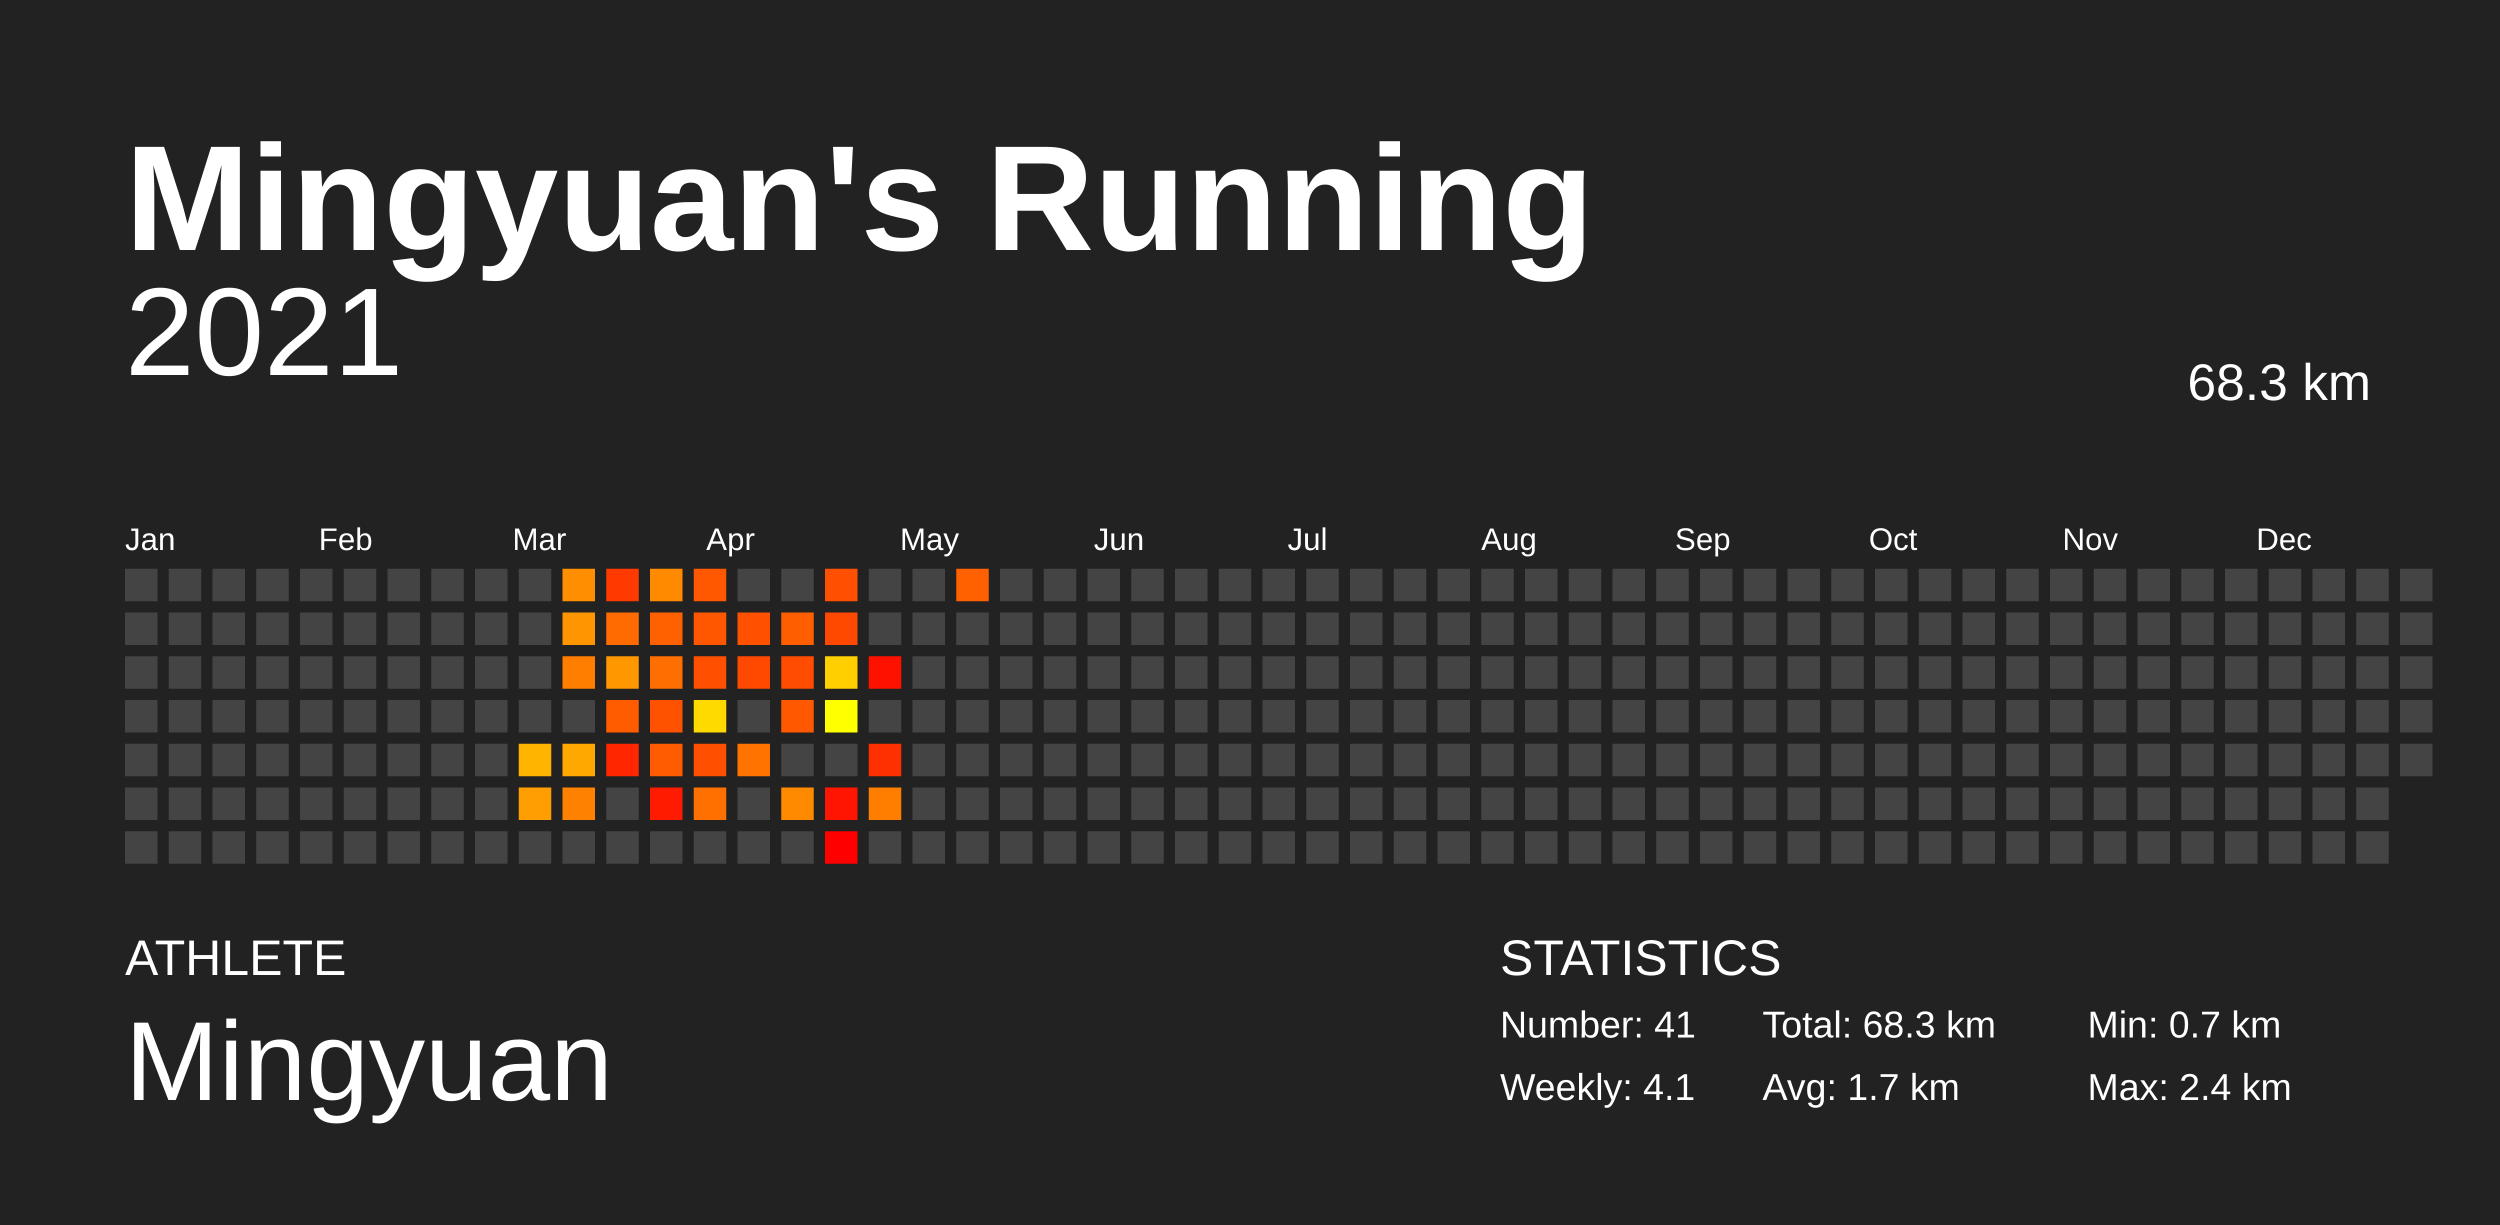
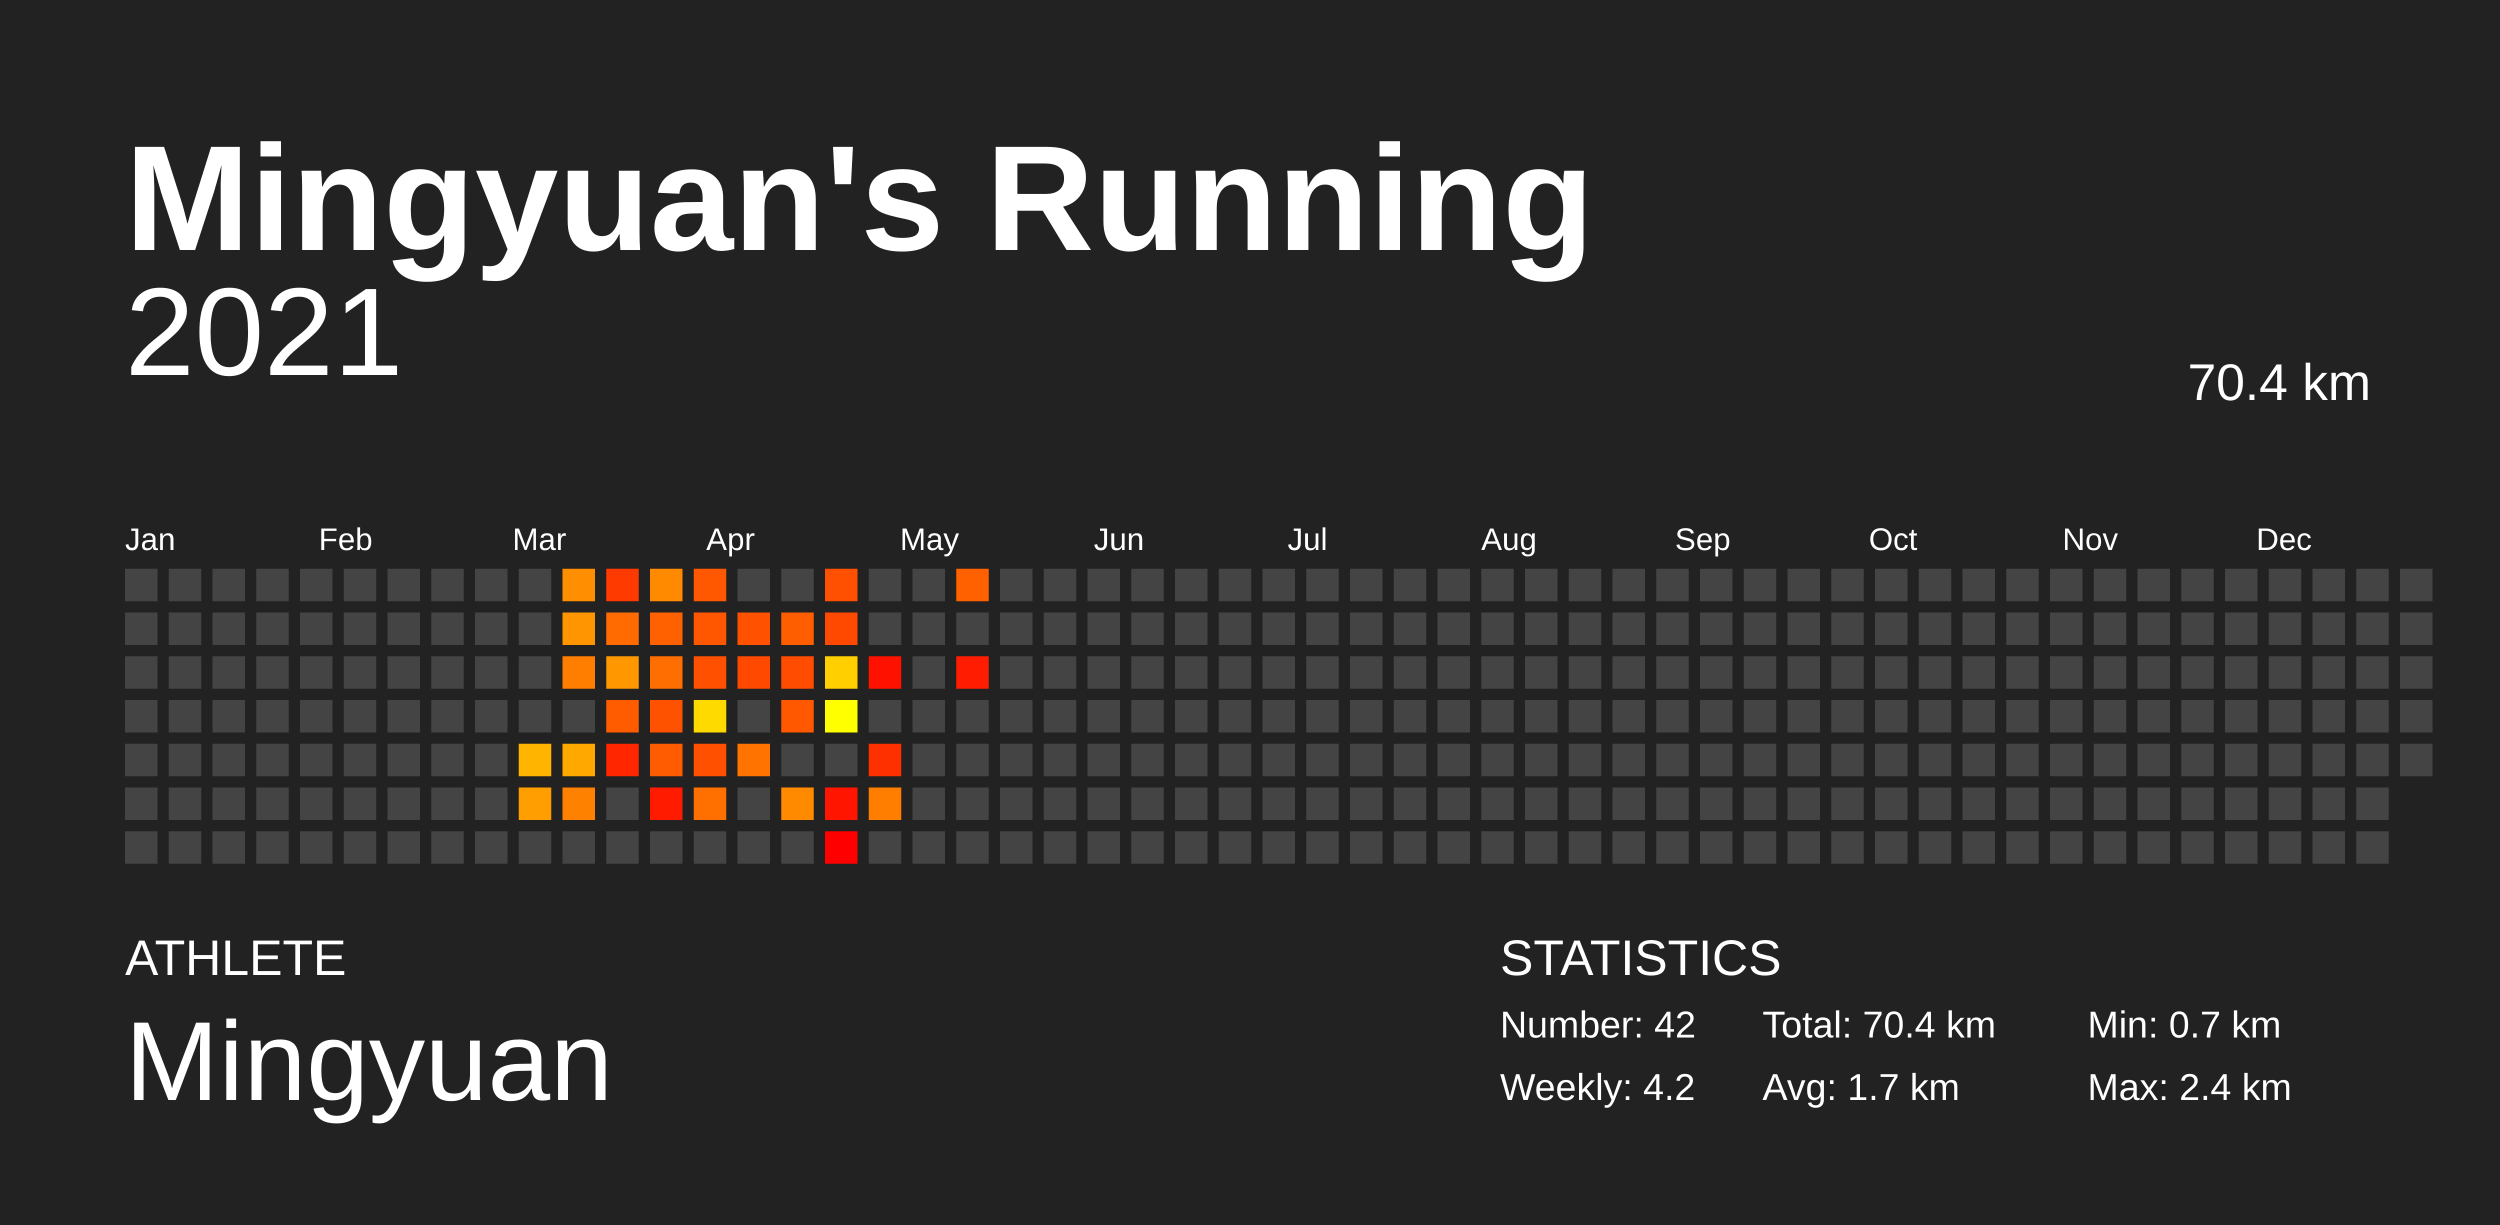
<svg xmlns="http://www.w3.org/2000/svg" baseProfile="full" height="98mm" version="1.1" viewBox="0,0,200,98" width="200mm">
  <defs />
  <rect fill="#222222" height="98" width="200" x="0" y="0" />
  <text fill="#FFFFFF" style="font-size:12px; font-family:Arial; font-weight:bold;" x="10" y="20">Mingyuan's Running</text>
  <text fill="#FFFFFF" style="font-size:4px; font-family:Arial" x="10" y="78">ATHLETE</text>
  <text fill="#FFFFFF" style="font-size:9px; font-family:Arial" x="10" y="88">Mingyuan</text>
  <text fill="#FFFFFF" style="font-size:4px; font-family:Arial" x="120" y="78">STATISTICS</text>
-   <text fill="#FFFFFF" style="font-size:3px; font-family:Arial" x="120" y="83">Number: 41</text>
-   <text fill="#FFFFFF" style="font-size:3px; font-family:Arial" x="120" y="88">Weekly: 4.1</text>
-   <text fill="#FFFFFF" style="font-size:3px; font-family:Arial" x="141" y="83">Total: 68.3 km</text>
+   <text fill="#FFFFFF" style="font-size:3px; font-family:Arial" x="120" y="83">Number: 42</text>
+   <text fill="#FFFFFF" style="font-size:3px; font-family:Arial" x="120" y="88">Weekly: 4.2</text>
+   <text fill="#FFFFFF" style="font-size:3px; font-family:Arial" x="141" y="83">Total: 70.4 km</text>
  <text fill="#FFFFFF" style="font-size:3px; font-family:Arial" x="141" y="88">Avg: 1.7 km</text>
  <text fill="#FFFFFF" style="font-size:3px; font-family:Arial" x="167" y="83">Min: 0.7 km</text>
  <text fill="#FFFFFF" style="font-size:3px; font-family:Arial" x="167" y="88">Max: 2.4 km</text>
  <text alignment-baseline="hanging" fill="#FFFFFF" style="font-size:10.0px; font-family:Arial;" x="10" y="30">2021</text>
-   <text alignment-baseline="hanging" fill="#FFFFFF" style="font-size:4.125px; font-family:Arial;" x="175" y="32">68.3 km</text>
+   <text alignment-baseline="hanging" fill="#FFFFFF" style="font-size:4.125px; font-family:Arial;" x="175" y="32">70.4 km</text>
  <text fill="#FFFFFF" style="font-size:2.5px; font-family:Arial" x="10.0" y="44">Jan</text>
  <text fill="#FFFFFF" style="font-size:2.5px; font-family:Arial" x="25.5" y="44">Feb</text>
  <text fill="#FFFFFF" style="font-size:2.5px; font-family:Arial" x="41.0" y="44">Mar</text>
  <text fill="#FFFFFF" style="font-size:2.5px; font-family:Arial" x="56.5" y="44">Apr</text>
  <text fill="#FFFFFF" style="font-size:2.5px; font-family:Arial" x="72.0" y="44">May</text>
  <text fill="#FFFFFF" style="font-size:2.5px; font-family:Arial" x="87.5" y="44">Jun</text>
  <text fill="#FFFFFF" style="font-size:2.5px; font-family:Arial" x="103.0" y="44">Jul</text>
  <text fill="#FFFFFF" style="font-size:2.5px; font-family:Arial" x="118.5" y="44">Aug</text>
  <text fill="#FFFFFF" style="font-size:2.5px; font-family:Arial" x="134.0" y="44">Sep</text>
  <text fill="#FFFFFF" style="font-size:2.5px; font-family:Arial" x="149.5" y="44">Oct</text>
  <text fill="#FFFFFF" style="font-size:2.5px; font-family:Arial" x="165.0" y="44">Nov</text>
  <text fill="#FFFFFF" style="font-size:2.5px; font-family:Arial" x="180.5" y="44">Dec</text>
  <rect fill="#444444" height="2.6" width="2.6" x="10.0" y="45.5" />
  <rect fill="#444444" height="2.6" width="2.6" x="10.0" y="49.0" />
  <rect fill="#444444" height="2.6" width="2.6" x="10.0" y="52.5" />
  <rect fill="#444444" height="2.6" width="2.6" x="10.0" y="56.0" />
  <rect fill="#444444" height="2.6" width="2.6" x="10.0" y="59.5" />
  <rect fill="#444444" height="2.6" width="2.6" x="10.0" y="63.0" />
  <rect fill="#444444" height="2.6" width="2.6" x="10.0" y="66.5" />
  <rect fill="#444444" height="2.6" width="2.6" x="13.5" y="45.5" />
  <rect fill="#444444" height="2.6" width="2.6" x="13.5" y="49.0" />
  <rect fill="#444444" height="2.6" width="2.6" x="13.5" y="52.5" />
  <rect fill="#444444" height="2.6" width="2.6" x="13.5" y="56.0" />
  <rect fill="#444444" height="2.6" width="2.6" x="13.5" y="59.5" />
  <rect fill="#444444" height="2.6" width="2.6" x="13.5" y="63.0" />
  <rect fill="#444444" height="2.6" width="2.6" x="13.5" y="66.5" />
  <rect fill="#444444" height="2.6" width="2.6" x="17.0" y="45.5" />
  <rect fill="#444444" height="2.6" width="2.6" x="17.0" y="49.0" />
  <rect fill="#444444" height="2.6" width="2.6" x="17.0" y="52.5" />
  <rect fill="#444444" height="2.6" width="2.6" x="17.0" y="56.0" />
  <rect fill="#444444" height="2.6" width="2.6" x="17.0" y="59.5" />
  <rect fill="#444444" height="2.6" width="2.6" x="17.0" y="63.0" />
  <rect fill="#444444" height="2.6" width="2.6" x="17.0" y="66.5" />
  <rect fill="#444444" height="2.6" width="2.6" x="20.5" y="45.5" />
  <rect fill="#444444" height="2.6" width="2.6" x="20.5" y="49.0" />
  <rect fill="#444444" height="2.6" width="2.6" x="20.5" y="52.5" />
  <rect fill="#444444" height="2.6" width="2.6" x="20.5" y="56.0" />
  <rect fill="#444444" height="2.6" width="2.6" x="20.5" y="59.5" />
  <rect fill="#444444" height="2.6" width="2.6" x="20.5" y="63.0" />
  <rect fill="#444444" height="2.6" width="2.6" x="20.5" y="66.5" />
  <rect fill="#444444" height="2.6" width="2.6" x="24.0" y="45.5" />
  <rect fill="#444444" height="2.6" width="2.6" x="24.0" y="49.0" />
  <rect fill="#444444" height="2.6" width="2.6" x="24.0" y="52.5" />
  <rect fill="#444444" height="2.6" width="2.6" x="24.0" y="56.0" />
  <rect fill="#444444" height="2.6" width="2.6" x="24.0" y="59.5" />
  <rect fill="#444444" height="2.6" width="2.6" x="24.0" y="63.0" />
  <rect fill="#444444" height="2.6" width="2.6" x="24.0" y="66.5" />
  <rect fill="#444444" height="2.6" width="2.6" x="27.5" y="45.5" />
  <rect fill="#444444" height="2.6" width="2.6" x="27.5" y="49.0" />
  <rect fill="#444444" height="2.6" width="2.6" x="27.5" y="52.5" />
  <rect fill="#444444" height="2.6" width="2.6" x="27.5" y="56.0" />
  <rect fill="#444444" height="2.6" width="2.6" x="27.5" y="59.5" />
  <rect fill="#444444" height="2.6" width="2.6" x="27.5" y="63.0" />
  <rect fill="#444444" height="2.6" width="2.6" x="27.5" y="66.5" />
  <rect fill="#444444" height="2.6" width="2.6" x="31.0" y="45.5" />
  <rect fill="#444444" height="2.6" width="2.6" x="31.0" y="49.0" />
  <rect fill="#444444" height="2.6" width="2.6" x="31.0" y="52.5" />
  <rect fill="#444444" height="2.6" width="2.6" x="31.0" y="56.0" />
  <rect fill="#444444" height="2.6" width="2.6" x="31.0" y="59.5" />
  <rect fill="#444444" height="2.6" width="2.6" x="31.0" y="63.0" />
  <rect fill="#444444" height="2.6" width="2.6" x="31.0" y="66.5" />
  <rect fill="#444444" height="2.6" width="2.6" x="34.5" y="45.5" />
  <rect fill="#444444" height="2.6" width="2.6" x="34.5" y="49.0" />
  <rect fill="#444444" height="2.6" width="2.6" x="34.5" y="52.5" />
  <rect fill="#444444" height="2.6" width="2.6" x="34.5" y="56.0" />
  <rect fill="#444444" height="2.6" width="2.6" x="34.5" y="59.5" />
  <rect fill="#444444" height="2.6" width="2.6" x="34.5" y="63.0" />
  <rect fill="#444444" height="2.6" width="2.6" x="34.5" y="66.5" />
  <rect fill="#444444" height="2.6" width="2.6" x="38.0" y="45.5" />
  <rect fill="#444444" height="2.6" width="2.6" x="38.0" y="49.0" />
  <rect fill="#444444" height="2.6" width="2.6" x="38.0" y="52.5" />
  <rect fill="#444444" height="2.6" width="2.6" x="38.0" y="56.0" />
  <rect fill="#444444" height="2.6" width="2.6" x="38.0" y="59.5" />
  <rect fill="#444444" height="2.6" width="2.6" x="38.0" y="63.0" />
  <rect fill="#444444" height="2.6" width="2.6" x="38.0" y="66.5" />
  <rect fill="#444444" height="2.6" width="2.6" x="41.5" y="45.5" />
  <rect fill="#444444" height="2.6" width="2.6" x="41.5" y="49.0" />
  <rect fill="#444444" height="2.6" width="2.6" x="41.5" y="52.5" />
  <rect fill="#444444" height="2.6" width="2.6" x="41.5" y="56.0" />
  <rect fill="#ffb400" height="2.6" width="2.6" x="41.5" y="59.5" />
  <rect fill="#ff9e00" height="2.6" width="2.6" x="41.5" y="63.0" />
  <rect fill="#444444" height="2.6" width="2.6" x="41.5" y="66.5" />
  <rect fill="#ff8f00" height="2.6" width="2.6" x="45.0" y="45.5" />
  <rect fill="#ff9500" height="2.6" width="2.6" x="45.0" y="49.0" />
  <rect fill="#ff7e00" height="2.6" width="2.6" x="45.0" y="52.5" />
  <rect fill="#444444" height="2.6" width="2.6" x="45.0" y="56.0" />
  <rect fill="#ffa900" height="2.6" width="2.6" x="45.0" y="59.5" />
  <rect fill="#ff8100" height="2.6" width="2.6" x="45.0" y="63.0" />
  <rect fill="#444444" height="2.6" width="2.6" x="45.0" y="66.5" />
  <rect fill="#ff3a00" height="2.6" width="2.6" x="48.5" y="45.5" />
  <rect fill="#ff6b00" height="2.6" width="2.6" x="48.5" y="49.0" />
  <rect fill="#ff9700" height="2.6" width="2.6" x="48.5" y="52.5" />
  <rect fill="#ff5c00" height="2.6" width="2.6" x="48.5" y="56.0" />
  <rect fill="#ff2600" height="2.6" width="2.6" x="48.5" y="59.5" />
  <rect fill="#444444" height="2.6" width="2.6" x="48.5" y="63.0" />
  <rect fill="#444444" height="2.6" width="2.6" x="48.5" y="66.5" />
  <rect fill="#ff8a00" height="2.6" width="2.6" x="52.0" y="45.5" />
  <rect fill="#ff6100" height="2.6" width="2.6" x="52.0" y="49.0" />
  <rect fill="#ff6e00" height="2.6" width="2.6" x="52.0" y="52.5" />
  <rect fill="#ff5200" height="2.6" width="2.6" x="52.0" y="56.0" />
  <rect fill="#ff5b00" height="2.6" width="2.6" x="52.0" y="59.5" />
  <rect fill="#ff1b00" height="2.6" width="2.6" x="52.0" y="63.0" />
  <rect fill="#444444" height="2.6" width="2.6" x="52.0" y="66.5" />
  <rect fill="#ff5800" height="2.6" width="2.6" x="55.5" y="45.5" />
  <rect fill="#ff5600" height="2.6" width="2.6" x="55.5" y="49.0" />
  <rect fill="#ff5000" height="2.6" width="2.6" x="55.5" y="52.5" />
  <rect fill="#ffda00" height="2.6" width="2.6" x="55.5" y="56.0" />
  <rect fill="#ff5000" height="2.6" width="2.6" x="55.5" y="59.5" />
  <rect fill="#ff7000" height="2.6" width="2.6" x="55.5" y="63.0" />
  <rect fill="#444444" height="2.6" width="2.6" x="55.5" y="66.5" />
  <rect fill="#444444" height="2.6" width="2.6" x="59.0" y="45.5" />
  <rect fill="#ff5100" height="2.6" width="2.6" x="59.0" y="49.0" />
  <rect fill="#ff4800" height="2.6" width="2.6" x="59.0" y="52.5" />
  <rect fill="#444444" height="2.6" width="2.6" x="59.0" y="56.0" />
  <rect fill="#ff7400" height="2.6" width="2.6" x="59.0" y="59.5" />
  <rect fill="#444444" height="2.6" width="2.6" x="59.0" y="63.0" />
  <rect fill="#444444" height="2.6" width="2.6" x="59.0" y="66.5" />
  <rect fill="#444444" height="2.6" width="2.6" x="62.5" y="45.5" />
  <rect fill="#ff5e00" height="2.6" width="2.6" x="62.5" y="49.0" />
  <rect fill="#ff4c00" height="2.6" width="2.6" x="62.5" y="52.5" />
  <rect fill="#ff5800" height="2.6" width="2.6" x="62.5" y="56.0" />
  <rect fill="#444444" height="2.6" width="2.6" x="62.5" y="59.5" />
  <rect fill="#ff8a00" height="2.6" width="2.6" x="62.5" y="63.0" />
  <rect fill="#444444" height="2.6" width="2.6" x="62.5" y="66.5" />
  <rect fill="#ff4f00" height="2.6" width="2.6" x="66.0" y="45.5" />
  <rect fill="#ff4800" height="2.6" width="2.6" x="66.0" y="49.0" />
  <rect fill="#ffcf00" height="2.6" width="2.6" x="66.0" y="52.5" />
  <rect fill="#ffff00" height="2.6" width="2.6" x="66.0" y="56.0" />
  <rect fill="#444444" height="2.6" width="2.6" x="66.0" y="59.5" />
  <rect fill="#ff1500" height="2.6" width="2.6" x="66.0" y="63.0" />
  <rect fill="#ff0000" height="2.6" width="2.6" x="66.0" y="66.5" />
  <rect fill="#444444" height="2.6" width="2.6" x="69.5" y="45.5" />
  <rect fill="#444444" height="2.6" width="2.6" x="69.5" y="49.0" />
  <rect fill="#ff1100" height="2.6" width="2.6" x="69.5" y="52.5" />
  <rect fill="#444444" height="2.6" width="2.6" x="69.5" y="56.0" />
  <rect fill="#ff3000" height="2.6" width="2.6" x="69.5" y="59.5" />
  <rect fill="#ff7e00" height="2.6" width="2.6" x="69.5" y="63.0" />
  <rect fill="#444444" height="2.6" width="2.6" x="69.5" y="66.5" />
  <rect fill="#444444" height="2.6" width="2.6" x="73.0" y="45.5" />
  <rect fill="#444444" height="2.6" width="2.6" x="73.0" y="49.0" />
  <rect fill="#444444" height="2.6" width="2.6" x="73.0" y="52.5" />
  <rect fill="#444444" height="2.6" width="2.6" x="73.0" y="56.0" />
  <rect fill="#444444" height="2.6" width="2.6" x="73.0" y="59.5" />
  <rect fill="#444444" height="2.6" width="2.6" x="73.0" y="63.0" />
  <rect fill="#444444" height="2.6" width="2.6" x="73.0" y="66.5" />
  <rect fill="#ff6100" height="2.6" width="2.6" x="76.5" y="45.5" />
  <rect fill="#444444" height="2.6" width="2.6" x="76.5" y="49.0" />
-   <rect fill="#444444" height="2.6" width="2.6" x="76.5" y="52.5" />
+   <rect fill="#ff1c00" height="2.6" width="2.6" x="76.5" y="52.5" />
  <rect fill="#444444" height="2.6" width="2.6" x="76.5" y="56.0" />
  <rect fill="#444444" height="2.6" width="2.6" x="76.5" y="59.5" />
  <rect fill="#444444" height="2.6" width="2.6" x="76.5" y="63.0" />
  <rect fill="#444444" height="2.6" width="2.6" x="76.5" y="66.5" />
  <rect fill="#444444" height="2.6" width="2.6" x="80.0" y="45.5" />
  <rect fill="#444444" height="2.6" width="2.6" x="80.0" y="49.0" />
  <rect fill="#444444" height="2.6" width="2.6" x="80.0" y="52.5" />
  <rect fill="#444444" height="2.6" width="2.6" x="80.0" y="56.0" />
  <rect fill="#444444" height="2.6" width="2.6" x="80.0" y="59.5" />
  <rect fill="#444444" height="2.6" width="2.6" x="80.0" y="63.0" />
  <rect fill="#444444" height="2.6" width="2.6" x="80.0" y="66.5" />
  <rect fill="#444444" height="2.6" width="2.6" x="83.5" y="45.5" />
  <rect fill="#444444" height="2.6" width="2.6" x="83.5" y="49.0" />
  <rect fill="#444444" height="2.6" width="2.6" x="83.5" y="52.5" />
  <rect fill="#444444" height="2.6" width="2.6" x="83.5" y="56.0" />
  <rect fill="#444444" height="2.6" width="2.6" x="83.5" y="59.5" />
  <rect fill="#444444" height="2.6" width="2.6" x="83.5" y="63.0" />
  <rect fill="#444444" height="2.6" width="2.6" x="83.5" y="66.5" />
  <rect fill="#444444" height="2.6" width="2.6" x="87.0" y="45.5" />
  <rect fill="#444444" height="2.6" width="2.6" x="87.0" y="49.0" />
  <rect fill="#444444" height="2.6" width="2.6" x="87.0" y="52.5" />
  <rect fill="#444444" height="2.6" width="2.6" x="87.0" y="56.0" />
  <rect fill="#444444" height="2.6" width="2.6" x="87.0" y="59.5" />
  <rect fill="#444444" height="2.6" width="2.6" x="87.0" y="63.0" />
  <rect fill="#444444" height="2.6" width="2.6" x="87.0" y="66.5" />
  <rect fill="#444444" height="2.6" width="2.6" x="90.5" y="45.5" />
  <rect fill="#444444" height="2.6" width="2.6" x="90.5" y="49.0" />
  <rect fill="#444444" height="2.6" width="2.6" x="90.5" y="52.5" />
  <rect fill="#444444" height="2.6" width="2.6" x="90.5" y="56.0" />
  <rect fill="#444444" height="2.6" width="2.6" x="90.5" y="59.5" />
  <rect fill="#444444" height="2.6" width="2.6" x="90.5" y="63.0" />
  <rect fill="#444444" height="2.6" width="2.6" x="90.5" y="66.5" />
  <rect fill="#444444" height="2.6" width="2.6" x="94.0" y="45.5" />
  <rect fill="#444444" height="2.6" width="2.6" x="94.0" y="49.0" />
  <rect fill="#444444" height="2.6" width="2.6" x="94.0" y="52.5" />
  <rect fill="#444444" height="2.6" width="2.6" x="94.0" y="56.0" />
  <rect fill="#444444" height="2.6" width="2.6" x="94.0" y="59.5" />
  <rect fill="#444444" height="2.6" width="2.6" x="94.0" y="63.0" />
  <rect fill="#444444" height="2.6" width="2.6" x="94.0" y="66.5" />
  <rect fill="#444444" height="2.6" width="2.6" x="97.5" y="45.5" />
  <rect fill="#444444" height="2.6" width="2.6" x="97.5" y="49.0" />
  <rect fill="#444444" height="2.6" width="2.6" x="97.5" y="52.5" />
  <rect fill="#444444" height="2.6" width="2.6" x="97.5" y="56.0" />
  <rect fill="#444444" height="2.6" width="2.6" x="97.5" y="59.5" />
  <rect fill="#444444" height="2.6" width="2.6" x="97.5" y="63.0" />
  <rect fill="#444444" height="2.6" width="2.6" x="97.5" y="66.5" />
  <rect fill="#444444" height="2.6" width="2.6" x="101.0" y="45.5" />
  <rect fill="#444444" height="2.6" width="2.6" x="101.0" y="49.0" />
  <rect fill="#444444" height="2.6" width="2.6" x="101.0" y="52.5" />
  <rect fill="#444444" height="2.6" width="2.6" x="101.0" y="56.0" />
  <rect fill="#444444" height="2.6" width="2.6" x="101.0" y="59.5" />
  <rect fill="#444444" height="2.6" width="2.6" x="101.0" y="63.0" />
  <rect fill="#444444" height="2.6" width="2.6" x="101.0" y="66.5" />
  <rect fill="#444444" height="2.6" width="2.6" x="104.5" y="45.5" />
  <rect fill="#444444" height="2.6" width="2.6" x="104.5" y="49.0" />
  <rect fill="#444444" height="2.6" width="2.6" x="104.5" y="52.5" />
  <rect fill="#444444" height="2.6" width="2.6" x="104.5" y="56.0" />
  <rect fill="#444444" height="2.6" width="2.6" x="104.5" y="59.5" />
  <rect fill="#444444" height="2.6" width="2.6" x="104.5" y="63.0" />
  <rect fill="#444444" height="2.6" width="2.6" x="104.5" y="66.5" />
  <rect fill="#444444" height="2.6" width="2.6" x="108.0" y="45.5" />
  <rect fill="#444444" height="2.6" width="2.6" x="108.0" y="49.0" />
  <rect fill="#444444" height="2.6" width="2.6" x="108.0" y="52.5" />
  <rect fill="#444444" height="2.6" width="2.6" x="108.0" y="56.0" />
  <rect fill="#444444" height="2.6" width="2.6" x="108.0" y="59.5" />
  <rect fill="#444444" height="2.6" width="2.6" x="108.0" y="63.0" />
  <rect fill="#444444" height="2.6" width="2.6" x="108.0" y="66.5" />
  <rect fill="#444444" height="2.6" width="2.6" x="111.5" y="45.5" />
  <rect fill="#444444" height="2.6" width="2.6" x="111.5" y="49.0" />
  <rect fill="#444444" height="2.6" width="2.6" x="111.5" y="52.5" />
  <rect fill="#444444" height="2.6" width="2.6" x="111.5" y="56.0" />
  <rect fill="#444444" height="2.6" width="2.6" x="111.5" y="59.5" />
  <rect fill="#444444" height="2.6" width="2.6" x="111.5" y="63.0" />
  <rect fill="#444444" height="2.6" width="2.6" x="111.5" y="66.5" />
  <rect fill="#444444" height="2.6" width="2.6" x="115.0" y="45.5" />
  <rect fill="#444444" height="2.6" width="2.6" x="115.0" y="49.0" />
  <rect fill="#444444" height="2.6" width="2.6" x="115.0" y="52.5" />
  <rect fill="#444444" height="2.6" width="2.6" x="115.0" y="56.0" />
  <rect fill="#444444" height="2.6" width="2.6" x="115.0" y="59.5" />
  <rect fill="#444444" height="2.6" width="2.6" x="115.0" y="63.0" />
  <rect fill="#444444" height="2.6" width="2.6" x="115.0" y="66.5" />
  <rect fill="#444444" height="2.6" width="2.6" x="118.5" y="45.5" />
  <rect fill="#444444" height="2.6" width="2.6" x="118.5" y="49.0" />
  <rect fill="#444444" height="2.6" width="2.6" x="118.5" y="52.5" />
  <rect fill="#444444" height="2.6" width="2.6" x="118.5" y="56.0" />
  <rect fill="#444444" height="2.6" width="2.6" x="118.5" y="59.5" />
  <rect fill="#444444" height="2.6" width="2.6" x="118.5" y="63.0" />
  <rect fill="#444444" height="2.6" width="2.6" x="118.5" y="66.5" />
  <rect fill="#444444" height="2.6" width="2.6" x="122.0" y="45.5" />
  <rect fill="#444444" height="2.6" width="2.6" x="122.0" y="49.0" />
  <rect fill="#444444" height="2.6" width="2.6" x="122.0" y="52.5" />
  <rect fill="#444444" height="2.6" width="2.6" x="122.0" y="56.0" />
  <rect fill="#444444" height="2.6" width="2.6" x="122.0" y="59.5" />
  <rect fill="#444444" height="2.6" width="2.6" x="122.0" y="63.0" />
  <rect fill="#444444" height="2.6" width="2.6" x="122.0" y="66.5" />
  <rect fill="#444444" height="2.6" width="2.6" x="125.5" y="45.5" />
  <rect fill="#444444" height="2.6" width="2.6" x="125.5" y="49.0" />
  <rect fill="#444444" height="2.6" width="2.6" x="125.5" y="52.5" />
  <rect fill="#444444" height="2.6" width="2.6" x="125.5" y="56.0" />
  <rect fill="#444444" height="2.6" width="2.6" x="125.5" y="59.5" />
  <rect fill="#444444" height="2.6" width="2.6" x="125.5" y="63.0" />
  <rect fill="#444444" height="2.6" width="2.6" x="125.5" y="66.5" />
  <rect fill="#444444" height="2.6" width="2.6" x="129.0" y="45.5" />
  <rect fill="#444444" height="2.6" width="2.6" x="129.0" y="49.0" />
  <rect fill="#444444" height="2.6" width="2.6" x="129.0" y="52.5" />
  <rect fill="#444444" height="2.6" width="2.6" x="129.0" y="56.0" />
  <rect fill="#444444" height="2.6" width="2.6" x="129.0" y="59.5" />
  <rect fill="#444444" height="2.6" width="2.6" x="129.0" y="63.0" />
  <rect fill="#444444" height="2.6" width="2.6" x="129.0" y="66.5" />
  <rect fill="#444444" height="2.6" width="2.6" x="132.5" y="45.5" />
  <rect fill="#444444" height="2.6" width="2.6" x="132.5" y="49.0" />
  <rect fill="#444444" height="2.6" width="2.6" x="132.5" y="52.5" />
  <rect fill="#444444" height="2.6" width="2.6" x="132.5" y="56.0" />
  <rect fill="#444444" height="2.6" width="2.6" x="132.5" y="59.5" />
  <rect fill="#444444" height="2.6" width="2.6" x="132.5" y="63.0" />
  <rect fill="#444444" height="2.6" width="2.6" x="132.5" y="66.5" />
  <rect fill="#444444" height="2.6" width="2.6" x="136.0" y="45.5" />
  <rect fill="#444444" height="2.6" width="2.6" x="136.0" y="49.0" />
  <rect fill="#444444" height="2.6" width="2.6" x="136.0" y="52.5" />
  <rect fill="#444444" height="2.6" width="2.6" x="136.0" y="56.0" />
  <rect fill="#444444" height="2.6" width="2.6" x="136.0" y="59.5" />
  <rect fill="#444444" height="2.6" width="2.6" x="136.0" y="63.0" />
  <rect fill="#444444" height="2.6" width="2.6" x="136.0" y="66.5" />
  <rect fill="#444444" height="2.6" width="2.6" x="139.5" y="45.5" />
  <rect fill="#444444" height="2.6" width="2.6" x="139.5" y="49.0" />
  <rect fill="#444444" height="2.6" width="2.6" x="139.5" y="52.5" />
  <rect fill="#444444" height="2.6" width="2.6" x="139.5" y="56.0" />
  <rect fill="#444444" height="2.6" width="2.6" x="139.5" y="59.5" />
  <rect fill="#444444" height="2.6" width="2.6" x="139.5" y="63.0" />
  <rect fill="#444444" height="2.6" width="2.6" x="139.5" y="66.5" />
  <rect fill="#444444" height="2.6" width="2.6" x="143.0" y="45.5" />
  <rect fill="#444444" height="2.6" width="2.6" x="143.0" y="49.0" />
  <rect fill="#444444" height="2.6" width="2.6" x="143.0" y="52.5" />
  <rect fill="#444444" height="2.6" width="2.6" x="143.0" y="56.0" />
  <rect fill="#444444" height="2.6" width="2.6" x="143.0" y="59.5" />
  <rect fill="#444444" height="2.6" width="2.6" x="143.0" y="63.0" />
  <rect fill="#444444" height="2.6" width="2.6" x="143.0" y="66.5" />
  <rect fill="#444444" height="2.6" width="2.6" x="146.5" y="45.5" />
  <rect fill="#444444" height="2.6" width="2.6" x="146.5" y="49.0" />
  <rect fill="#444444" height="2.6" width="2.6" x="146.5" y="52.5" />
  <rect fill="#444444" height="2.6" width="2.6" x="146.5" y="56.0" />
  <rect fill="#444444" height="2.6" width="2.6" x="146.5" y="59.5" />
  <rect fill="#444444" height="2.6" width="2.6" x="146.5" y="63.0" />
  <rect fill="#444444" height="2.6" width="2.6" x="146.5" y="66.5" />
  <rect fill="#444444" height="2.6" width="2.6" x="150.0" y="45.5" />
  <rect fill="#444444" height="2.6" width="2.6" x="150.0" y="49.0" />
  <rect fill="#444444" height="2.6" width="2.6" x="150.0" y="52.5" />
  <rect fill="#444444" height="2.6" width="2.6" x="150.0" y="56.0" />
  <rect fill="#444444" height="2.6" width="2.6" x="150.0" y="59.5" />
  <rect fill="#444444" height="2.6" width="2.6" x="150.0" y="63.0" />
  <rect fill="#444444" height="2.6" width="2.6" x="150.0" y="66.5" />
  <rect fill="#444444" height="2.6" width="2.6" x="153.5" y="45.5" />
  <rect fill="#444444" height="2.6" width="2.6" x="153.5" y="49.0" />
  <rect fill="#444444" height="2.6" width="2.6" x="153.5" y="52.5" />
  <rect fill="#444444" height="2.6" width="2.6" x="153.5" y="56.0" />
  <rect fill="#444444" height="2.6" width="2.6" x="153.5" y="59.5" />
  <rect fill="#444444" height="2.6" width="2.6" x="153.5" y="63.0" />
  <rect fill="#444444" height="2.6" width="2.6" x="153.5" y="66.5" />
  <rect fill="#444444" height="2.6" width="2.6" x="157.0" y="45.5" />
  <rect fill="#444444" height="2.6" width="2.6" x="157.0" y="49.0" />
  <rect fill="#444444" height="2.6" width="2.6" x="157.0" y="52.5" />
  <rect fill="#444444" height="2.6" width="2.6" x="157.0" y="56.0" />
  <rect fill="#444444" height="2.6" width="2.6" x="157.0" y="59.5" />
  <rect fill="#444444" height="2.6" width="2.6" x="157.0" y="63.0" />
  <rect fill="#444444" height="2.6" width="2.6" x="157.0" y="66.5" />
  <rect fill="#444444" height="2.6" width="2.6" x="160.5" y="45.5" />
  <rect fill="#444444" height="2.6" width="2.6" x="160.5" y="49.0" />
  <rect fill="#444444" height="2.6" width="2.6" x="160.5" y="52.5" />
  <rect fill="#444444" height="2.6" width="2.6" x="160.5" y="56.0" />
  <rect fill="#444444" height="2.6" width="2.6" x="160.5" y="59.5" />
  <rect fill="#444444" height="2.6" width="2.6" x="160.5" y="63.0" />
  <rect fill="#444444" height="2.6" width="2.6" x="160.5" y="66.5" />
  <rect fill="#444444" height="2.6" width="2.6" x="164.0" y="45.5" />
  <rect fill="#444444" height="2.6" width="2.6" x="164.0" y="49.0" />
  <rect fill="#444444" height="2.6" width="2.6" x="164.0" y="52.5" />
  <rect fill="#444444" height="2.6" width="2.6" x="164.0" y="56.0" />
  <rect fill="#444444" height="2.6" width="2.6" x="164.0" y="59.5" />
  <rect fill="#444444" height="2.6" width="2.6" x="164.0" y="63.0" />
  <rect fill="#444444" height="2.6" width="2.6" x="164.0" y="66.5" />
  <rect fill="#444444" height="2.6" width="2.6" x="167.5" y="45.5" />
  <rect fill="#444444" height="2.6" width="2.6" x="167.5" y="49.0" />
  <rect fill="#444444" height="2.6" width="2.6" x="167.5" y="52.5" />
  <rect fill="#444444" height="2.6" width="2.6" x="167.5" y="56.0" />
  <rect fill="#444444" height="2.6" width="2.6" x="167.5" y="59.5" />
  <rect fill="#444444" height="2.6" width="2.6" x="167.5" y="63.0" />
  <rect fill="#444444" height="2.6" width="2.6" x="167.5" y="66.5" />
  <rect fill="#444444" height="2.6" width="2.6" x="171.0" y="45.5" />
  <rect fill="#444444" height="2.6" width="2.6" x="171.0" y="49.0" />
  <rect fill="#444444" height="2.6" width="2.6" x="171.0" y="52.5" />
  <rect fill="#444444" height="2.6" width="2.6" x="171.0" y="56.0" />
  <rect fill="#444444" height="2.6" width="2.6" x="171.0" y="59.5" />
  <rect fill="#444444" height="2.6" width="2.6" x="171.0" y="63.0" />
  <rect fill="#444444" height="2.6" width="2.6" x="171.0" y="66.5" />
  <rect fill="#444444" height="2.6" width="2.6" x="174.5" y="45.5" />
  <rect fill="#444444" height="2.6" width="2.6" x="174.5" y="49.0" />
  <rect fill="#444444" height="2.6" width="2.6" x="174.5" y="52.5" />
  <rect fill="#444444" height="2.6" width="2.6" x="174.5" y="56.0" />
  <rect fill="#444444" height="2.6" width="2.6" x="174.5" y="59.5" />
  <rect fill="#444444" height="2.6" width="2.6" x="174.5" y="63.0" />
  <rect fill="#444444" height="2.6" width="2.6" x="174.5" y="66.5" />
  <rect fill="#444444" height="2.6" width="2.6" x="178.0" y="45.5" />
  <rect fill="#444444" height="2.6" width="2.6" x="178.0" y="49.0" />
  <rect fill="#444444" height="2.6" width="2.6" x="178.0" y="52.5" />
  <rect fill="#444444" height="2.6" width="2.6" x="178.0" y="56.0" />
  <rect fill="#444444" height="2.6" width="2.6" x="178.0" y="59.5" />
  <rect fill="#444444" height="2.6" width="2.6" x="178.0" y="63.0" />
  <rect fill="#444444" height="2.6" width="2.6" x="178.0" y="66.5" />
  <rect fill="#444444" height="2.6" width="2.6" x="181.5" y="45.5" />
  <rect fill="#444444" height="2.6" width="2.6" x="181.5" y="49.0" />
  <rect fill="#444444" height="2.6" width="2.6" x="181.5" y="52.5" />
  <rect fill="#444444" height="2.6" width="2.6" x="181.5" y="56.0" />
  <rect fill="#444444" height="2.6" width="2.6" x="181.5" y="59.5" />
  <rect fill="#444444" height="2.6" width="2.6" x="181.5" y="63.0" />
  <rect fill="#444444" height="2.6" width="2.6" x="181.5" y="66.5" />
  <rect fill="#444444" height="2.6" width="2.6" x="185.0" y="45.5" />
  <rect fill="#444444" height="2.6" width="2.6" x="185.0" y="49.0" />
  <rect fill="#444444" height="2.6" width="2.6" x="185.0" y="52.5" />
  <rect fill="#444444" height="2.6" width="2.6" x="185.0" y="56.0" />
  <rect fill="#444444" height="2.6" width="2.6" x="185.0" y="59.5" />
  <rect fill="#444444" height="2.6" width="2.6" x="185.0" y="63.0" />
  <rect fill="#444444" height="2.6" width="2.6" x="185.0" y="66.5" />
  <rect fill="#444444" height="2.6" width="2.6" x="188.5" y="45.5" />
  <rect fill="#444444" height="2.6" width="2.6" x="188.5" y="49.0" />
  <rect fill="#444444" height="2.6" width="2.6" x="188.5" y="52.5" />
  <rect fill="#444444" height="2.6" width="2.6" x="188.5" y="56.0" />
  <rect fill="#444444" height="2.6" width="2.6" x="188.5" y="59.5" />
  <rect fill="#444444" height="2.6" width="2.6" x="188.5" y="63.0" />
  <rect fill="#444444" height="2.6" width="2.6" x="188.5" y="66.5" />
  <rect fill="#444444" height="2.6" width="2.6" x="192.0" y="45.5" />
  <rect fill="#444444" height="2.6" width="2.6" x="192.0" y="49.0" />
  <rect fill="#444444" height="2.6" width="2.6" x="192.0" y="52.5" />
  <rect fill="#444444" height="2.6" width="2.6" x="192.0" y="56.0" />
  <rect fill="#444444" height="2.6" width="2.6" x="192.0" y="59.5" />
</svg>
